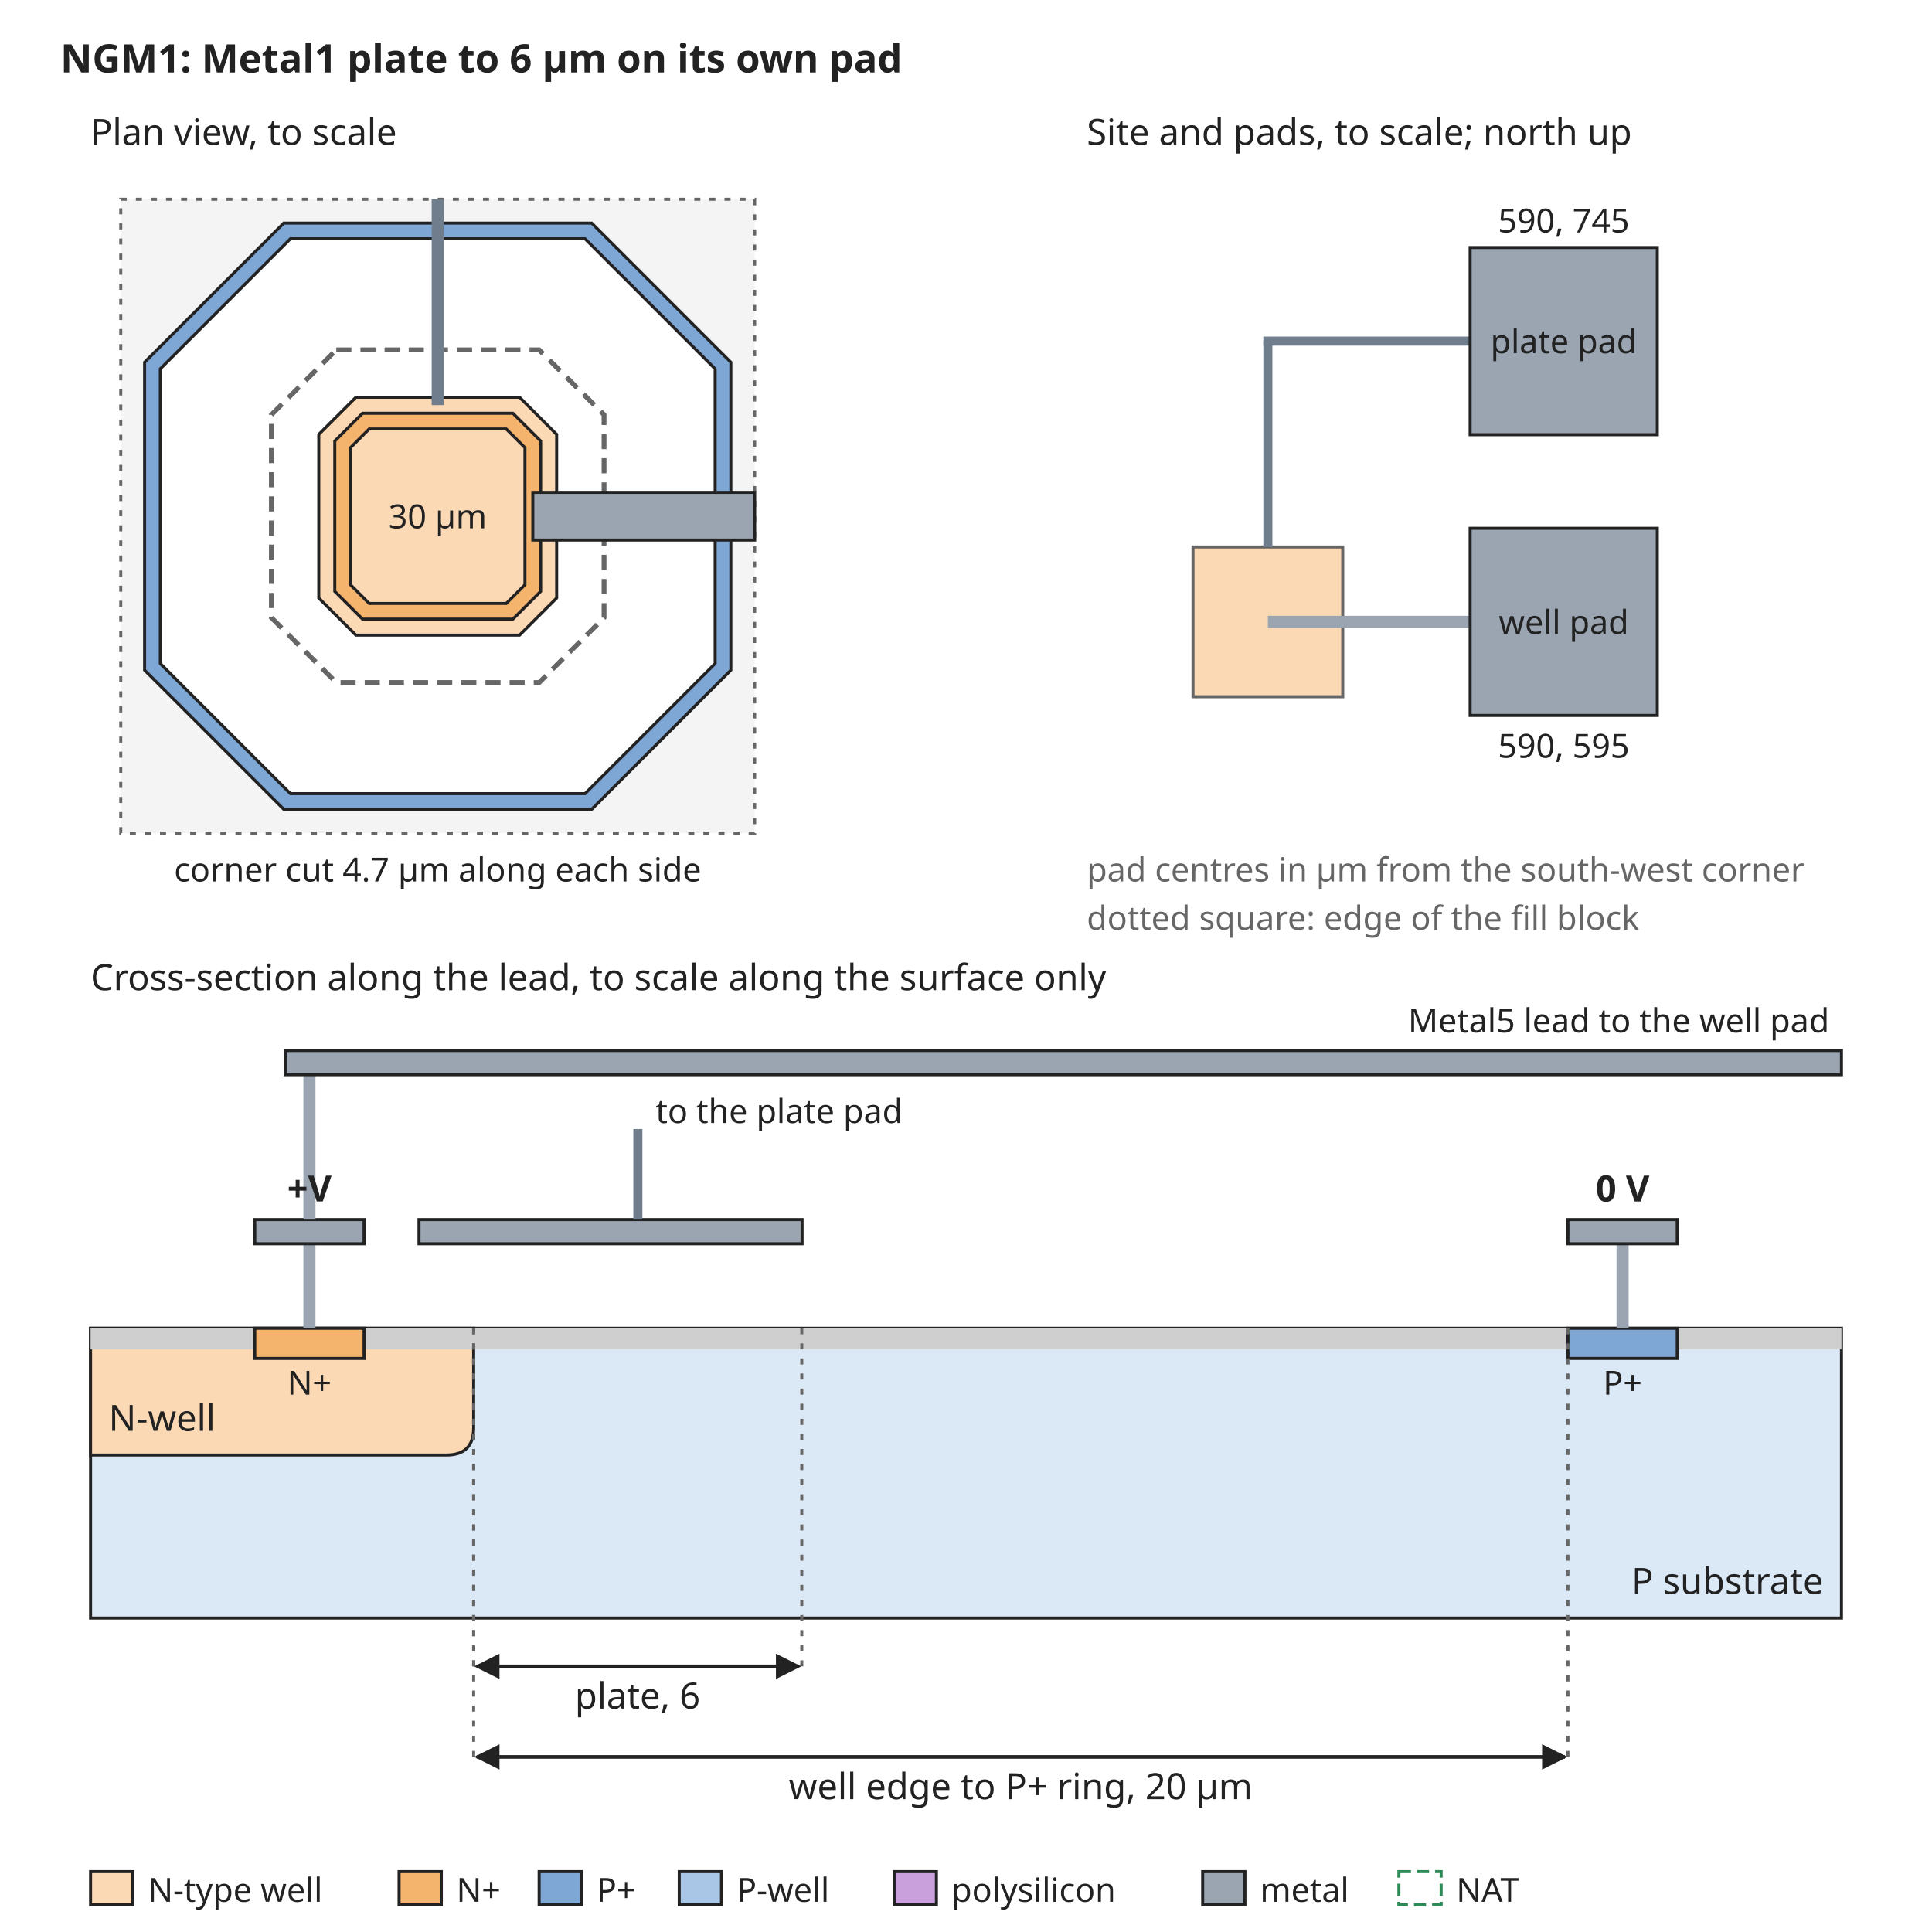
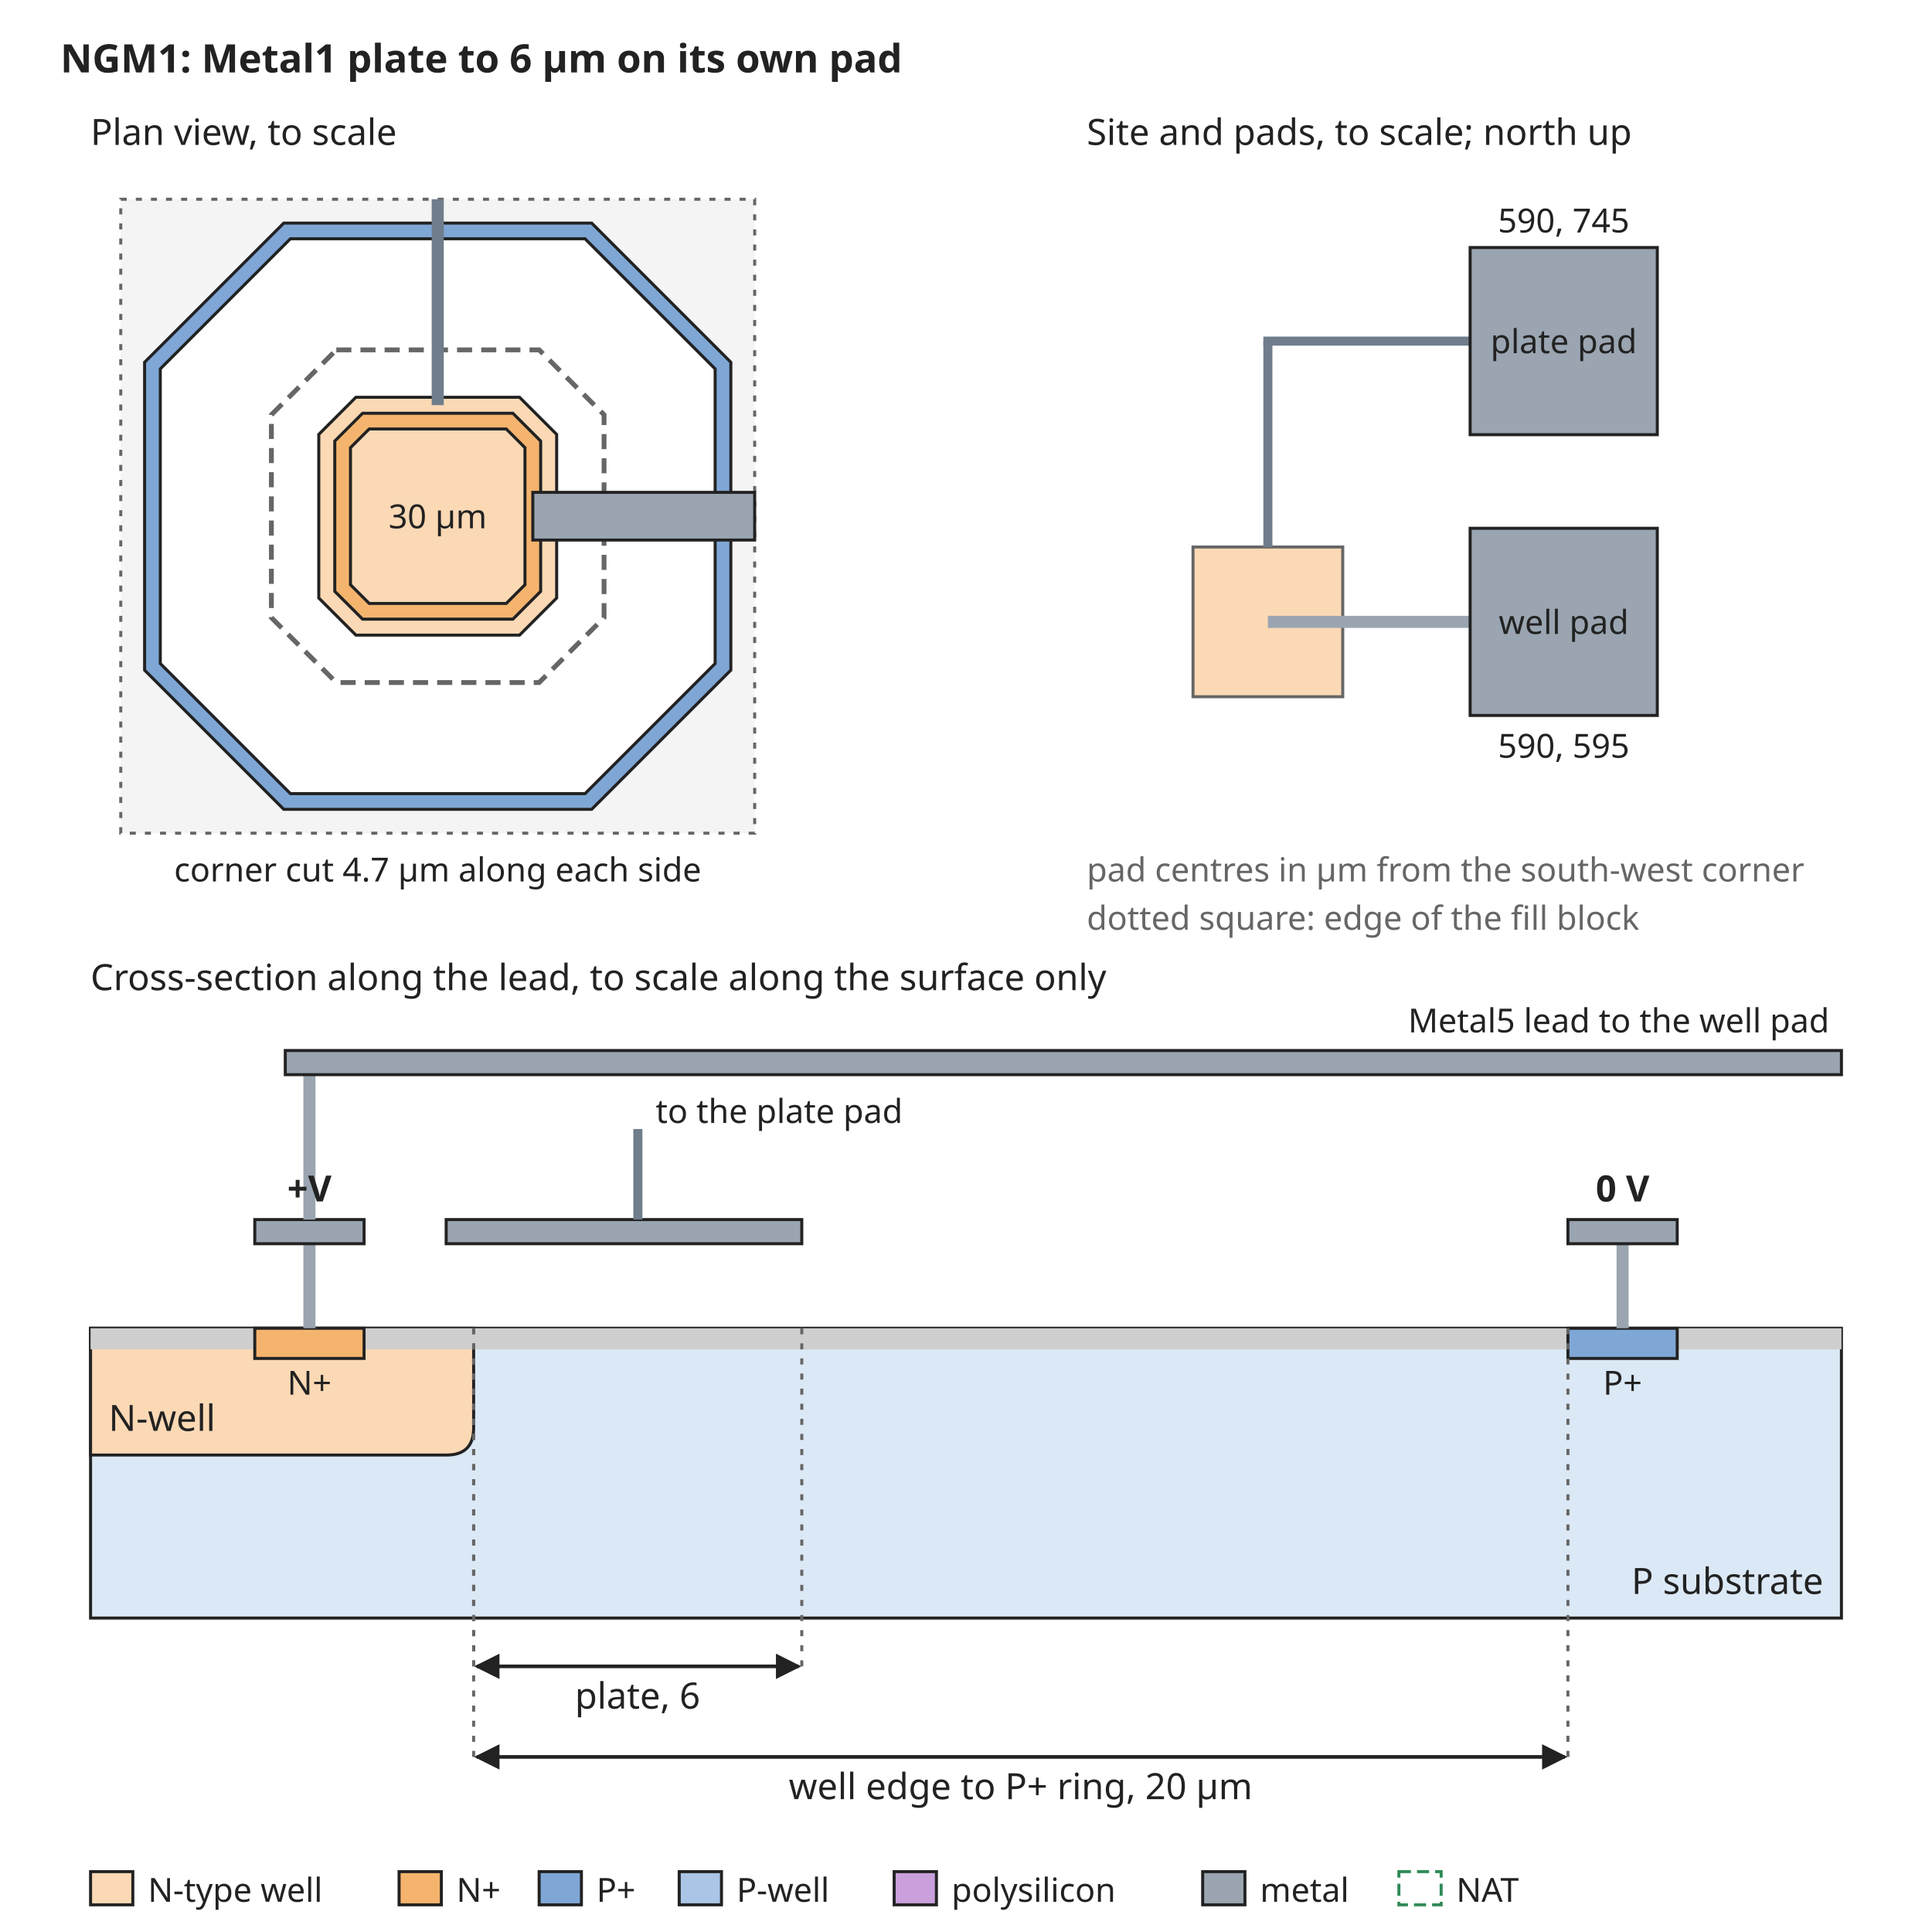
<svg xmlns="http://www.w3.org/2000/svg" width="640" height="640" viewBox="0 0 640 640" font-family="sans-serif" font-size="13">
  <rect width="640" height="640" fill="white" />
  <defs>
    <marker id="arrow" viewBox="0 0 10 10" refX="9" refY="5" markerWidth="7" markerHeight="7" orient="auto-start-reverse">
      <path d="M0,0 L10,5 L0,10 z" fill="#222222" />
    </marker>
  </defs>
  <text x="20" y="24" text-anchor="start" font-size="13" font-weight="bold" fill="#222222">NGM1: Metal1 plate to 6 µm on its own pad</text>
  <rect x="40" y="66" width="210" height="210" rx="0" fill="#f4f4f4" stroke="#666666" stroke-dasharray="2 3" />
  <path d="M94.0,73.9 L196.0,73.9 L242.1,120.0 L242.1,222.0 L196.0,268.1 L94.0,268.1 L47.9,222.0 L47.9,120.0 Z" fill="#7fa7d6" stroke="#222222" stroke-width="1" />
  <path d="M96.2,79.1 L193.8,79.1 L236.9,122.2 L236.9,219.8 L193.8,262.9 L96.2,262.9 L53.1,219.8 L53.1,122.2 Z" fill="white" stroke="#222222" stroke-width="1" />
  <path d="M117.9,131.6 L172.1,131.6 L184.4,143.9 L184.4,198.1 L172.1,210.4 L117.9,210.4 L105.6,198.1 L105.6,143.9 Z" fill="#fbd9b5" stroke="#222222" stroke-width="1" />
  <path d="M120.1,136.9 L169.9,136.9 L179.1,146.1 L179.1,195.9 L169.9,205.1 L120.1,205.1 L110.9,195.9 L110.9,146.1 Z" fill="#f5b46e" stroke="#222222" stroke-width="1" />
  <path d="M122.3,142.1 L167.7,142.1 L173.9,148.3 L173.9,193.7 L167.7,199.9 L122.3,199.9 L116.1,193.7 L116.1,148.3 Z" fill="#fbd9b5" stroke="#222222" stroke-width="1" />
  <path d="M111.4,115.9 L178.6,115.9 L200.1,137.4 L200.1,204.6 L178.6,226.1 L111.4,226.1 L89.9,204.6 L89.9,137.4 Z" fill="none" stroke="#666666" stroke-width="1.6" stroke-dasharray="5 3" />
  <rect x="143" y="66" width="4" height="68.2" rx="0" fill="#6f7d8c" stroke="none" />
  <text x="145" y="175" text-anchor="middle" font-size="11" font-weight="normal" fill="#222222">30 µm</text>
  <rect x="176.5" y="163.1" width="73.5" height="15.8" rx="0" fill="#9aa5b1" stroke="#222222" />
  <text x="30" y="48" text-anchor="start" font-size="12" font-weight="normal" fill="#222222">Plan view, to scale</text>
  <text x="145" y="292" text-anchor="middle" font-size="11" font-weight="normal" fill="#222222">corner cut 4.7 µm along each side</text>
  <text x="360" y="48" text-anchor="start" font-size="12" font-weight="normal" fill="#222222">Site and pads, to scale; north up</text>
  <rect x="395.2" y="181.2" width="49.6" height="49.6" rx="0" fill="#fbd9b5" stroke="#666666" />
  <rect x="420" y="204" width="67.0" height="4" rx="0" fill="#9aa5b1" stroke="none" />
  <rect x="487.0" y="175.0" width="62.0" height="62.0" rx="0" fill="#9aa5b1" stroke="#222222" />
  <text x="518.0" y="210" text-anchor="middle" font-size="11" font-weight="normal" fill="#222222">well pad</text>
  <text x="518.0" y="251.0" text-anchor="middle" font-size="11" font-weight="normal" fill="#222222">590, 595</text>
  <rect x="418.5" y="113.0" width="3" height="68.2" rx="0" fill="#6f7d8c" stroke="none" />
  <rect x="418.5" y="111.5" width="68.5" height="3" rx="0" fill="#6f7d8c" stroke="none" />
  <rect x="487.0" y="82.0" width="62.0" height="62.0" rx="0" fill="#9aa5b1" stroke="#222222" />
  <text x="518.0" y="117.0" text-anchor="middle" font-size="11" font-weight="normal" fill="#222222">plate pad</text>
  <text x="518.0" y="77.0" text-anchor="middle" font-size="11" font-weight="normal" fill="#222222">590, 745</text>
  <text x="360" y="292" text-anchor="start" font-size="11" font-weight="normal" fill="#666666">pad centres in µm from the south-west corner</text>
  <text x="360" y="308" text-anchor="start" font-size="11" font-weight="normal" fill="#666666">dotted square: edge of the fill block</text>
  <text x="30" y="328" text-anchor="start" font-size="12" font-weight="normal" fill="#222222">Cross-section along the lead, to scale along the surface only</text>
  <rect x="30" y="440" width="580" height="96" rx="0" fill="#dbe8f5" stroke="#222222" />
  <path d="M30.0,440 L30.0,482 L147.9,482 Q156.9,482 156.9,473 L156.9,440 Z" fill="#fbd9b5" stroke="#222222" />
  <text x="36" y="474" text-anchor="start" font-size="12" font-weight="normal" fill="#222222">N-well</text>
  <rect x="30.0" y="440" width="54.4" height="7" rx="0" fill="#cfcfcf" stroke="none" />
  <rect x="120.6" y="440" width="398.8" height="7" rx="0" fill="#cfcfcf" stroke="none" />
  <rect x="555.6" y="440" width="54.4" height="7" rx="0" fill="#cfcfcf" stroke="none" />
  <rect x="84.4" y="440" width="36.2" height="10" rx="0" fill="#f5b46e" stroke="#222222" />
  <rect x="519.4" y="440" width="36.2" height="10" rx="0" fill="#7fa7d6" stroke="#222222" />
  <text x="102.5" y="462" text-anchor="middle" font-size="11" font-weight="normal" fill="#222222">N+</text>
  <text x="537.5" y="462" text-anchor="middle" font-size="11" font-weight="normal" fill="#222222">P+</text>
  <text x="604" y="528" text-anchor="end" font-size="12" font-weight="normal" fill="#222222">P substrate</text>
  <rect x="100.5" y="412" width="4" height="28" rx="0" fill="#9aa5b1" stroke="none" />
  <rect x="84.4" y="404" width="36.2" height="8" rx="0" fill="#9aa5b1" stroke="#222222" />
-   <rect x="138.8" y="404" width="126.9" height="8" rx="0" fill="#9aa5b1" stroke="#222222" />
+   <rect x="147.8" y="404" width="117.8" height="8" rx="0" fill="#9aa5b1" stroke="#222222" />
  <rect x="535.5" y="412" width="4" height="28" rx="0" fill="#9aa5b1" stroke="none" />
  <rect x="519.4" y="404" width="36.2" height="8" rx="0" fill="#9aa5b1" stroke="#222222" />
  <text x="537.5" y="398" text-anchor="middle" font-size="12" font-weight="bold" fill="#222222">0 V</text>
  <rect x="100.5" y="356" width="4" height="48" rx="0" fill="#9aa5b1" stroke="none" />
  <rect x="94.5" y="348" width="515.5" height="8" rx="0" fill="#9aa5b1" stroke="#222222" />
  <text x="606" y="342" text-anchor="end" font-size="11" font-weight="normal" fill="#222222">Metal5 lead to the well pad</text>
  <text x="102.5" y="398" text-anchor="middle" font-size="12" font-weight="bold" fill="#222222">+V</text>
  <rect x="209.8" y="374" width="3" height="30" rx="0" fill="#6f7d8c" stroke="none" />
  <text x="217.2" y="372" text-anchor="start" font-size="11" font-weight="normal" fill="#222222">to the plate pad</text>
  <line x1="156.9" y1="440" x2="156.9" y2="552" stroke="#666666" stroke-width="1" stroke-dasharray="2 3" />
  <line x1="265.6" y1="440" x2="265.6" y2="552" stroke="#666666" stroke-width="1" stroke-dasharray="2 3" />
  <line x1="157.9" y1="552" x2="264.6" y2="552" stroke="#222222" stroke-width="1.2" marker-end="url(#arrow)" marker-start="url(#arrow)" />
  <text x="211.2" y="566" text-anchor="middle" font-size="12" font-weight="normal" fill="#222222">plate, 6</text>
  <line x1="156.9" y1="440" x2="156.9" y2="582" stroke="#666666" stroke-width="1" stroke-dasharray="2 3" />
  <line x1="519.4" y1="440" x2="519.4" y2="582" stroke="#666666" stroke-width="1" stroke-dasharray="2 3" />
  <line x1="157.9" y1="582" x2="518.4" y2="582" stroke="#222222" stroke-width="1.2" marker-end="url(#arrow)" marker-start="url(#arrow)" />
  <text x="338.1" y="596" text-anchor="middle" font-size="12" font-weight="normal" fill="#222222">well edge to P+ ring, 20 µm</text>
  <rect x="30" y="620" width="14" height="11" rx="0" fill="#fbd9b5" stroke="#222222" />
  <text x="49" y="630" text-anchor="start" font-size="11" font-weight="normal" fill="#222222">N-type well</text>
  <rect x="132.2" y="620" width="14" height="11" rx="0" fill="#f5b46e" stroke="#222222" />
  <text x="151.2" y="630" text-anchor="start" font-size="11" font-weight="normal" fill="#222222">N+</text>
  <rect x="178.6" y="620" width="14" height="11" rx="0" fill="#7fa7d6" stroke="#222222" />
  <text x="197.6" y="630" text-anchor="start" font-size="11" font-weight="normal" fill="#222222">P+</text>
  <rect x="225.0" y="620" width="14" height="11" rx="0" fill="#aac6e6" stroke="#222222" />
  <text x="244.0" y="630" text-anchor="start" font-size="11" font-weight="normal" fill="#222222">P-well</text>
  <rect x="296.2" y="620" width="14" height="11" rx="0" fill="#c9a0dc" stroke="#222222" />
  <text x="315.2" y="630" text-anchor="start" font-size="11" font-weight="normal" fill="#222222">polysilicon</text>
  <rect x="398.4" y="620" width="14" height="11" rx="0" fill="#9aa5b1" stroke="#222222" />
  <text x="417.4" y="630" text-anchor="start" font-size="11" font-weight="normal" fill="#222222">metal</text>
  <rect x="463.4" y="620" width="14" height="11" rx="0" fill="none" stroke="#2e8b57" stroke-dasharray="4 2" />
  <text x="482.4" y="630" text-anchor="start" font-size="11" font-weight="normal" fill="#222222">NAT</text>
</svg>
